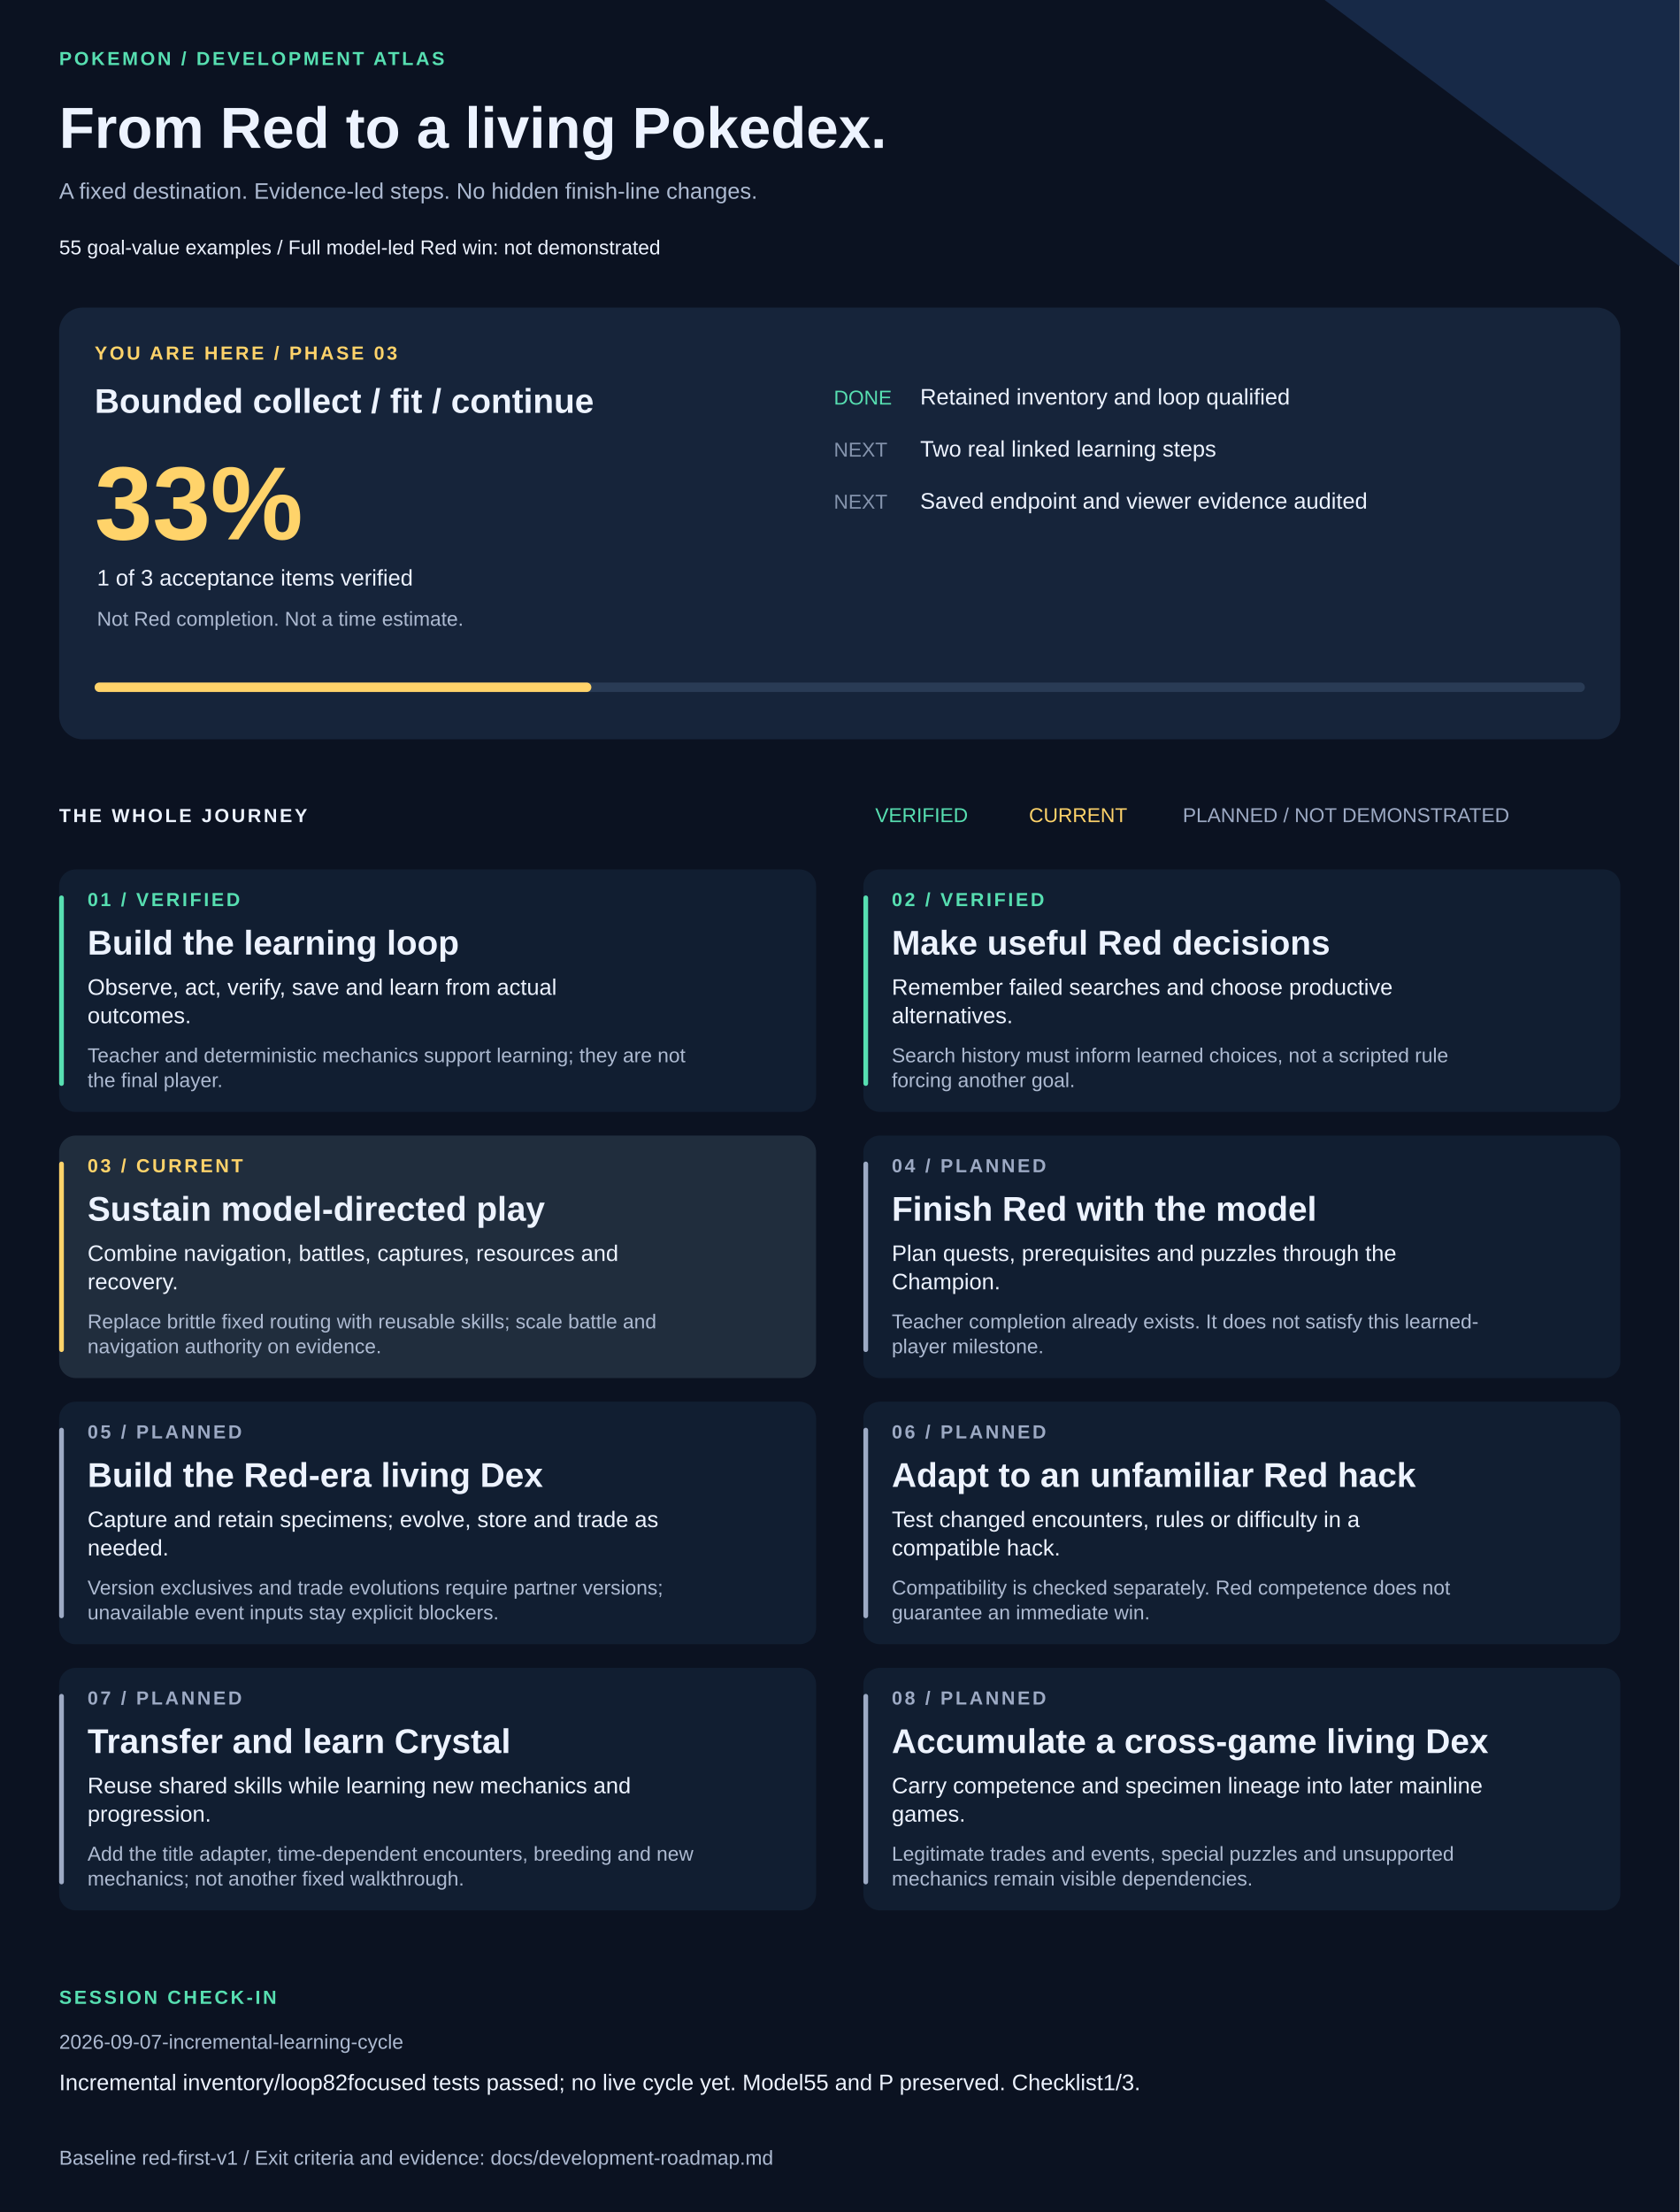
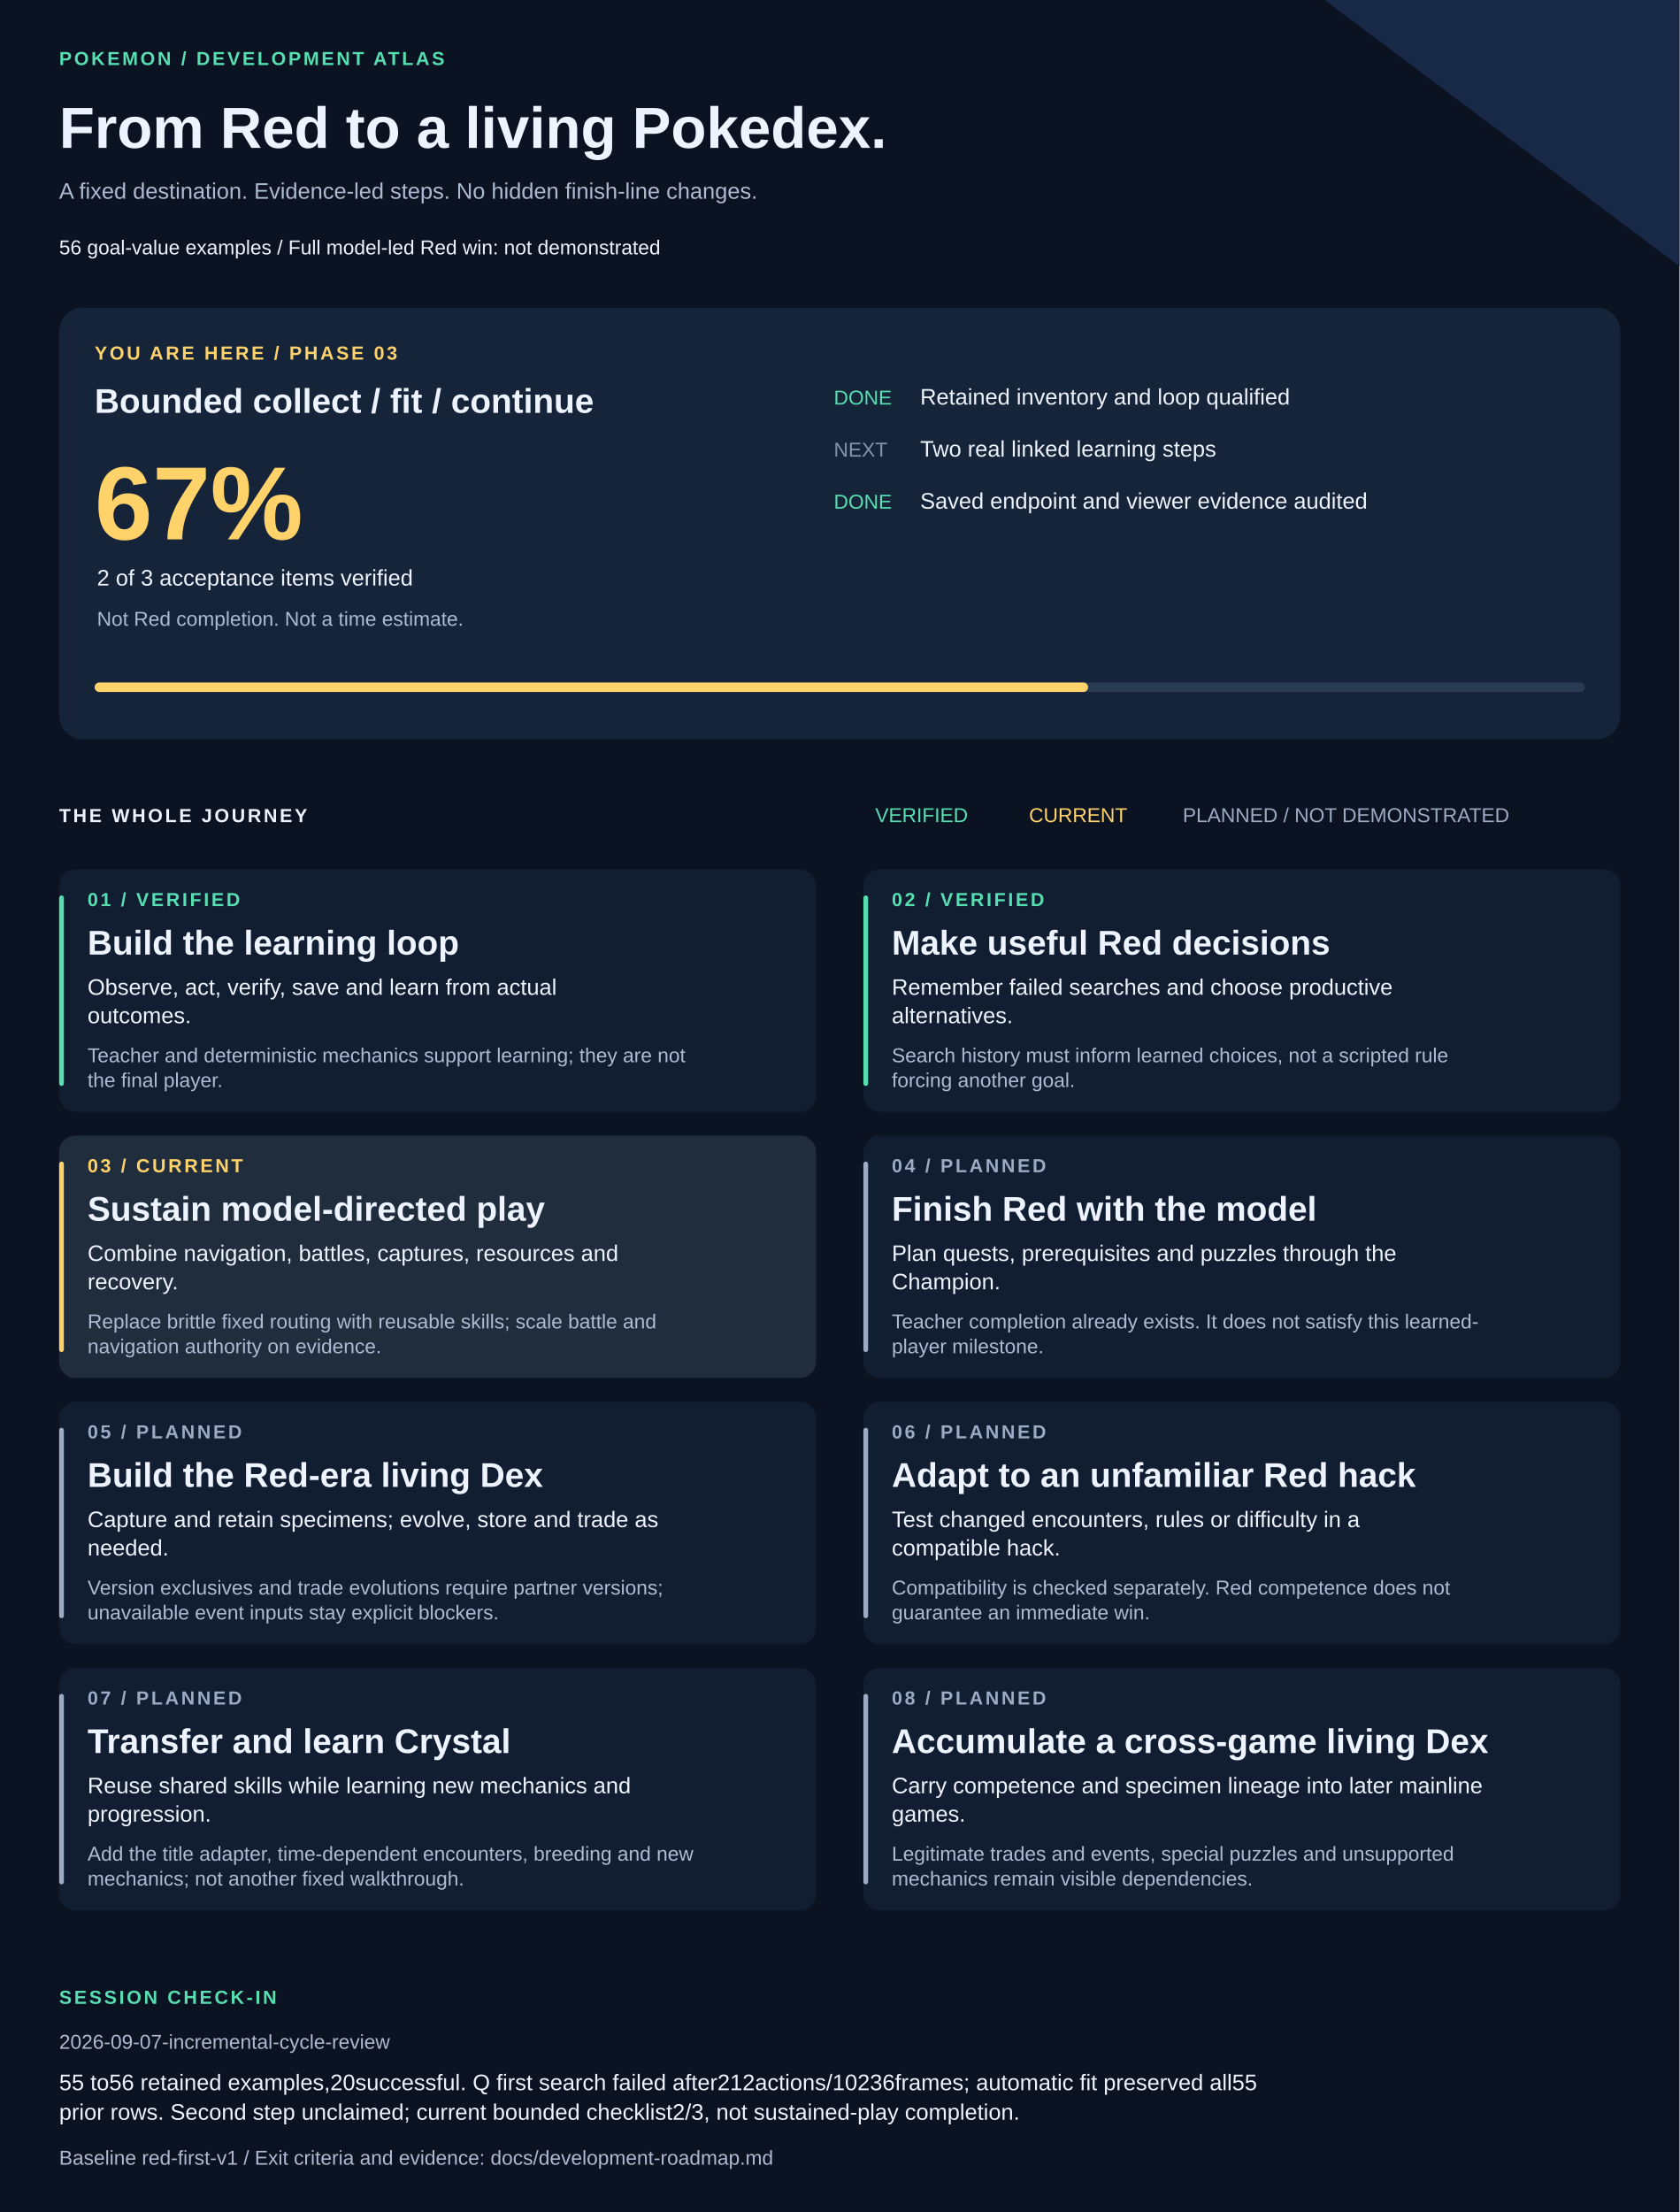
<svg xmlns="http://www.w3.org/2000/svg" width="1420" height="1870" viewBox="0 0 1420 1870" role="img" aria-labelledby="title description">
  <style>text{font-family:Arial,Helvetica,sans-serif;fill:#edf3ff}.muted{fill:#adbad1}.eyebrow{font-size:16px;letter-spacing:2px;font-weight:bold}.heading{font-size:29px;font-weight:bold}.body{font-size:19px}.small{font-size:17px}</style>
  <rect width="1420" height="1870" fill="#0b1221" />
  <path d="M1120 0H1420V225Z" fill="#172947" />
  <text x="50" y="55" class="eyebrow" style="fill:#57dfb1">POKEMON / DEVELOPMENT ATLAS</text>
  <text x="50" y="125" style="font-size:49px;font-weight:bold">From Red to a living Pokedex.</text>
  <text x="50" y="168" class="body muted">A fixed destination. Evidence-led steps. No hidden finish-line changes.</text>
-   <text x="50" y="215" class="small">55 goal-value examples  /  Full model-led Red win: not demonstrated</text>
+   <text x="50" y="215" class="small">56 goal-value examples  /  Full model-led Red win: not demonstrated</text>
  <rect x="50" y="260" width="1320" height="365" rx="20" fill="#16243a" />
  <text x="80" y="304" class="eyebrow" style="fill:#ffd36a">YOU ARE HERE / PHASE 03</text>
  <text x="80" y="349" class="heading">Bounded collect / fit / continue</text>
-   <text x="80" y="456" style="font-size:88px;font-weight:bold;fill:#ffd36a">33%</text>
-   <text x="82" y="495" class="body">1 of 3 acceptance items verified</text>
+   <text x="80" y="456" style="font-size:88px;font-weight:bold;fill:#ffd36a">67%</text>
+   <text x="82" y="495" class="body">2 of 3 acceptance items verified</text>
  <text x="82" y="529" class="small muted">Not Red completion. Not a time estimate.</text>
  <text x="705" y="342" class="small" style="fill:#57dfb1">DONE</text>
  <text x="778" y="342" class="body">Retained inventory and loop qualified</text>
  <text x="705" y="386" class="small" style="fill:#8594ad">NEXT</text>
  <text x="778" y="386" class="body">Two real linked learning steps</text>
-   <text x="705" y="430" class="small" style="fill:#8594ad">NEXT</text>
+   <text x="705" y="430" class="small" style="fill:#57dfb1">DONE</text>
  <text x="778" y="430" class="body">Saved endpoint and viewer evidence audited</text>
  <rect x="80" y="577" width="1260" height="8" rx="4" fill="#293b55" />
-   <rect x="80" y="577" width="420" height="8" rx="4" fill="#ffd36a" />
+   <rect x="80" y="577" width="840" height="8" rx="4" fill="#ffd36a" />
  <text x="50" y="695" class="eyebrow">THE WHOLE JOURNEY</text>
  <text x="740" y="695" class="small" style="fill:#57dfb1">VERIFIED</text>
  <text x="870" y="695" class="small" style="fill:#ffd36a">CURRENT</text>
  <text x="1000" y="695" class="small" style="fill:#9daac4">PLANNED / NOT DEMONSTRATED</text>
  <rect x="50" y="735" width="640" height="205" rx="14" fill="#111e31" />
  <rect x="50" y="757" width="4" height="161" rx="2" fill="#57dfb1" />
  <text x="74" y="766" class="eyebrow" style="fill:#57dfb1">01 / VERIFIED</text>
  <text x="74" y="807" class="heading">Build the learning loop</text>
  <text x="74" y="841" class="body">Observe, act, verify, save and learn from actual</text>
  <text x="74" y="865" class="body">outcomes.</text>
  <text x="74" y="898" class="small muted">Teacher and deterministic mechanics support learning; they are not</text>
  <text x="74" y="919" class="small muted">the final player.</text>
  <rect x="730" y="735" width="640" height="205" rx="14" fill="#111e31" />
  <rect x="730" y="757" width="4" height="161" rx="2" fill="#57dfb1" />
  <text x="754" y="766" class="eyebrow" style="fill:#57dfb1">02 / VERIFIED</text>
  <text x="754" y="807" class="heading">Make useful Red decisions</text>
  <text x="754" y="841" class="body">Remember failed searches and choose productive</text>
  <text x="754" y="865" class="body">alternatives.</text>
  <text x="754" y="898" class="small muted">Search history must inform learned choices, not a scripted rule</text>
  <text x="754" y="919" class="small muted">forcing another goal.</text>
  <rect x="50" y="960" width="640" height="205" rx="14" fill="#202d3d" />
  <rect x="50" y="982" width="4" height="161" rx="2" fill="#ffd36a" />
  <text x="74" y="991" class="eyebrow" style="fill:#ffd36a">03 / CURRENT</text>
  <text x="74" y="1032" class="heading">Sustain model-directed play</text>
  <text x="74" y="1066" class="body">Combine navigation, battles, captures, resources and</text>
  <text x="74" y="1090" class="body">recovery.</text>
  <text x="74" y="1123" class="small muted">Replace brittle fixed routing with reusable skills; scale battle and</text>
  <text x="74" y="1144" class="small muted">navigation authority on evidence.</text>
  <rect x="730" y="960" width="640" height="205" rx="14" fill="#111e31" />
  <rect x="730" y="982" width="4" height="161" rx="2" fill="#9daac4" />
  <text x="754" y="991" class="eyebrow" style="fill:#9daac4">04 / PLANNED</text>
  <text x="754" y="1032" class="heading">Finish Red with the model</text>
  <text x="754" y="1066" class="body">Plan quests, prerequisites and puzzles through the</text>
  <text x="754" y="1090" class="body">Champion.</text>
  <text x="754" y="1123" class="small muted">Teacher completion already exists. It does not satisfy this learned-</text>
  <text x="754" y="1144" class="small muted">player milestone.</text>
  <rect x="50" y="1185" width="640" height="205" rx="14" fill="#111e31" />
  <rect x="50" y="1207" width="4" height="161" rx="2" fill="#9daac4" />
  <text x="74" y="1216" class="eyebrow" style="fill:#9daac4">05 / PLANNED</text>
  <text x="74" y="1257" class="heading">Build the Red-era living Dex</text>
  <text x="74" y="1291" class="body">Capture and retain specimens; evolve, store and trade as</text>
  <text x="74" y="1315" class="body">needed.</text>
  <text x="74" y="1348" class="small muted">Version exclusives and trade evolutions require partner versions;</text>
  <text x="74" y="1369" class="small muted">unavailable event inputs stay explicit blockers.</text>
  <rect x="730" y="1185" width="640" height="205" rx="14" fill="#111e31" />
  <rect x="730" y="1207" width="4" height="161" rx="2" fill="#9daac4" />
  <text x="754" y="1216" class="eyebrow" style="fill:#9daac4">06 / PLANNED</text>
  <text x="754" y="1257" class="heading">Adapt to an unfamiliar Red hack</text>
  <text x="754" y="1291" class="body">Test changed encounters, rules or difficulty in a</text>
  <text x="754" y="1315" class="body">compatible hack.</text>
  <text x="754" y="1348" class="small muted">Compatibility is checked separately. Red competence does not</text>
  <text x="754" y="1369" class="small muted">guarantee an immediate win.</text>
  <rect x="50" y="1410" width="640" height="205" rx="14" fill="#111e31" />
  <rect x="50" y="1432" width="4" height="161" rx="2" fill="#9daac4" />
  <text x="74" y="1441" class="eyebrow" style="fill:#9daac4">07 / PLANNED</text>
  <text x="74" y="1482" class="heading">Transfer and learn Crystal</text>
  <text x="74" y="1516" class="body">Reuse shared skills while learning new mechanics and</text>
  <text x="74" y="1540" class="body">progression.</text>
  <text x="74" y="1573" class="small muted">Add the title adapter, time-dependent encounters, breeding and new</text>
  <text x="74" y="1594" class="small muted">mechanics; not another fixed walkthrough.</text>
  <rect x="730" y="1410" width="640" height="205" rx="14" fill="#111e31" />
  <rect x="730" y="1432" width="4" height="161" rx="2" fill="#9daac4" />
  <text x="754" y="1441" class="eyebrow" style="fill:#9daac4">08 / PLANNED</text>
  <text x="754" y="1482" class="heading">Accumulate a cross-game living Dex</text>
  <text x="754" y="1516" class="body">Carry competence and specimen lineage into later mainline</text>
  <text x="754" y="1540" class="body">games.</text>
  <text x="754" y="1573" class="small muted">Legitimate trades and events, special puzzles and unsupported</text>
  <text x="754" y="1594" class="small muted">mechanics remain visible dependencies.</text>
  <text x="50" y="1694" class="eyebrow" style="fill:#57dfb1">SESSION CHECK-IN</text>
-   <text x="50" y="1732" class="small muted">2026-09-07-incremental-learning-cycle</text>
-   <text x="50" y="1767" class="body">Incremental inventory/loop82focused tests passed; no live cycle yet. Model55 and P preserved. Checklist1/3.</text>
+   <text x="50" y="1732" class="small muted">2026-09-07-incremental-cycle-review</text>
+   <text x="50" y="1767" class="body">55 to56 retained examples,20successful. Q first search failed after212actions/10236frames; automatic fit preserved all55</text>
+   <text x="50" y="1792" class="body">prior rows. Second step unclaimed; current bounded checklist2/3, not sustained-play completion.</text>
  <text x="50" y="1830" class="small muted">Baseline red-first-v1 / Exit criteria and evidence: docs/development-roadmap.md</text>
</svg>
